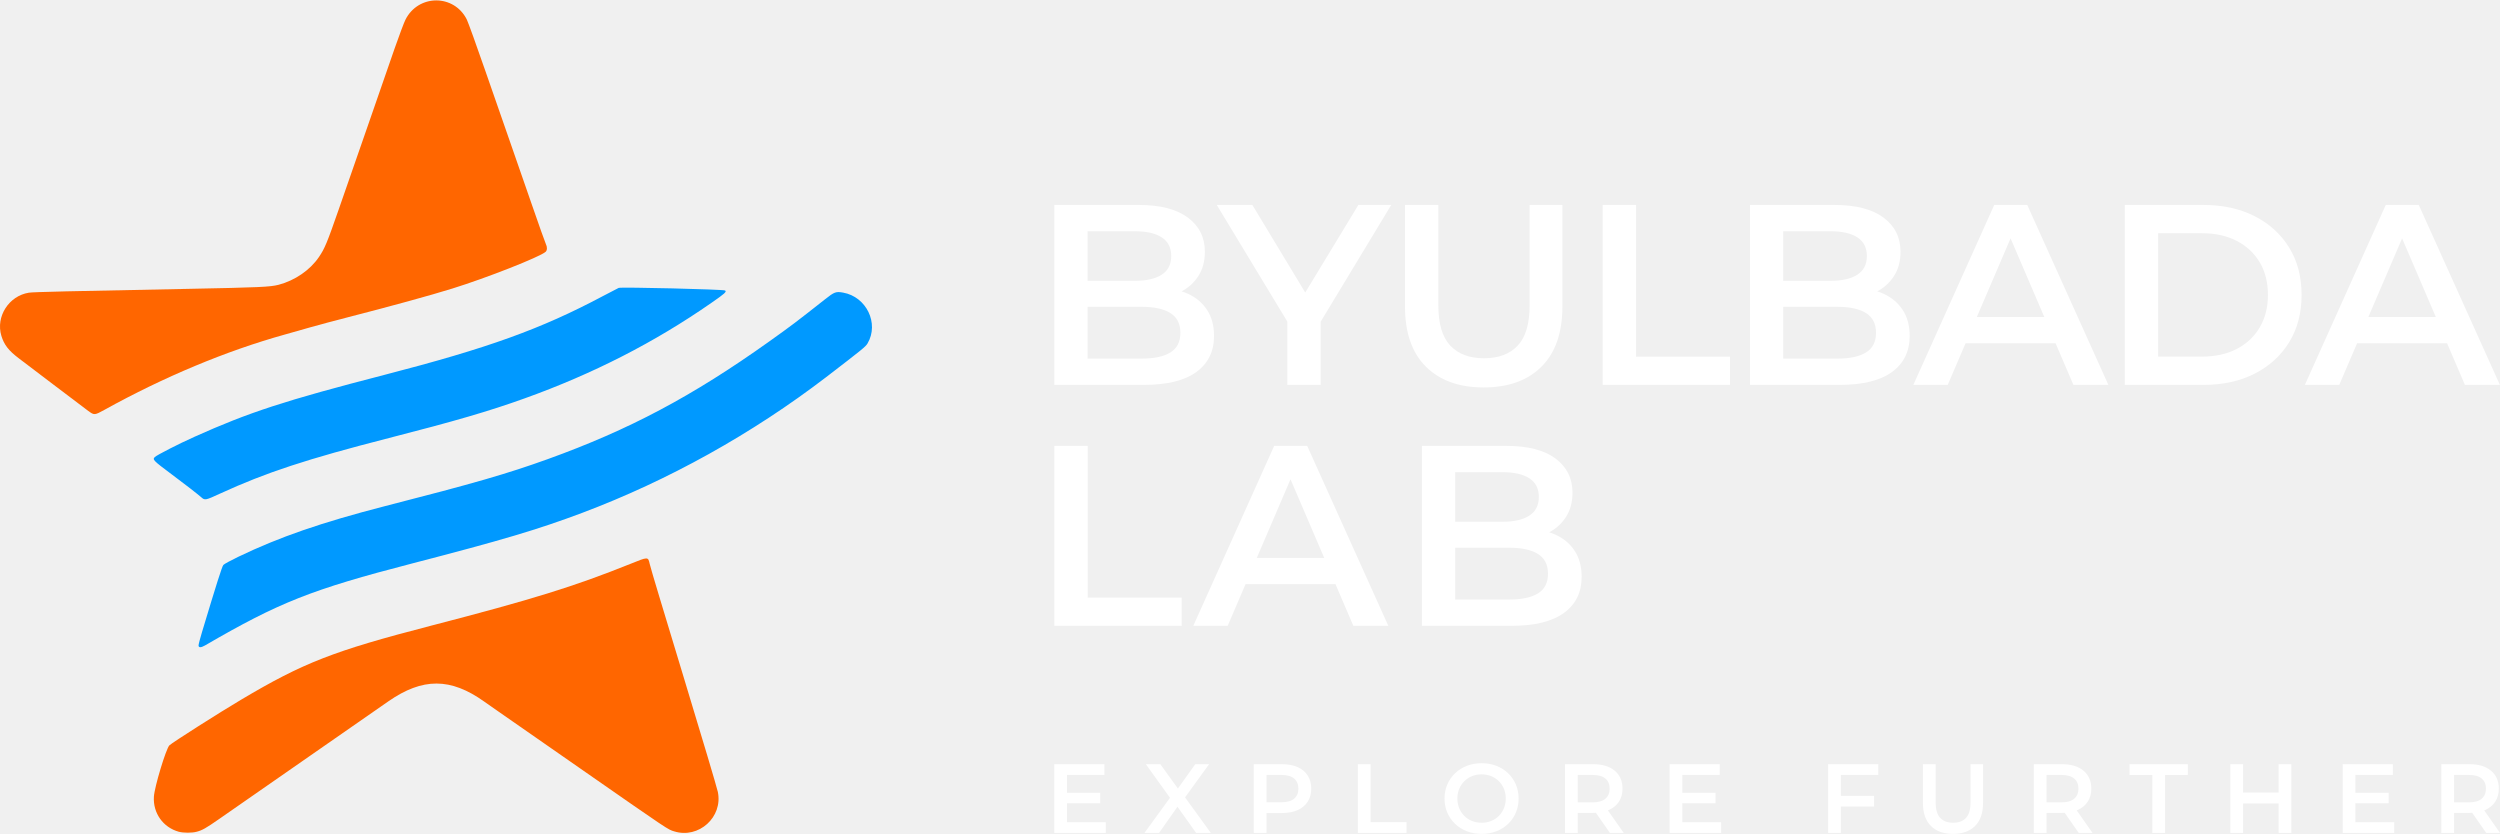
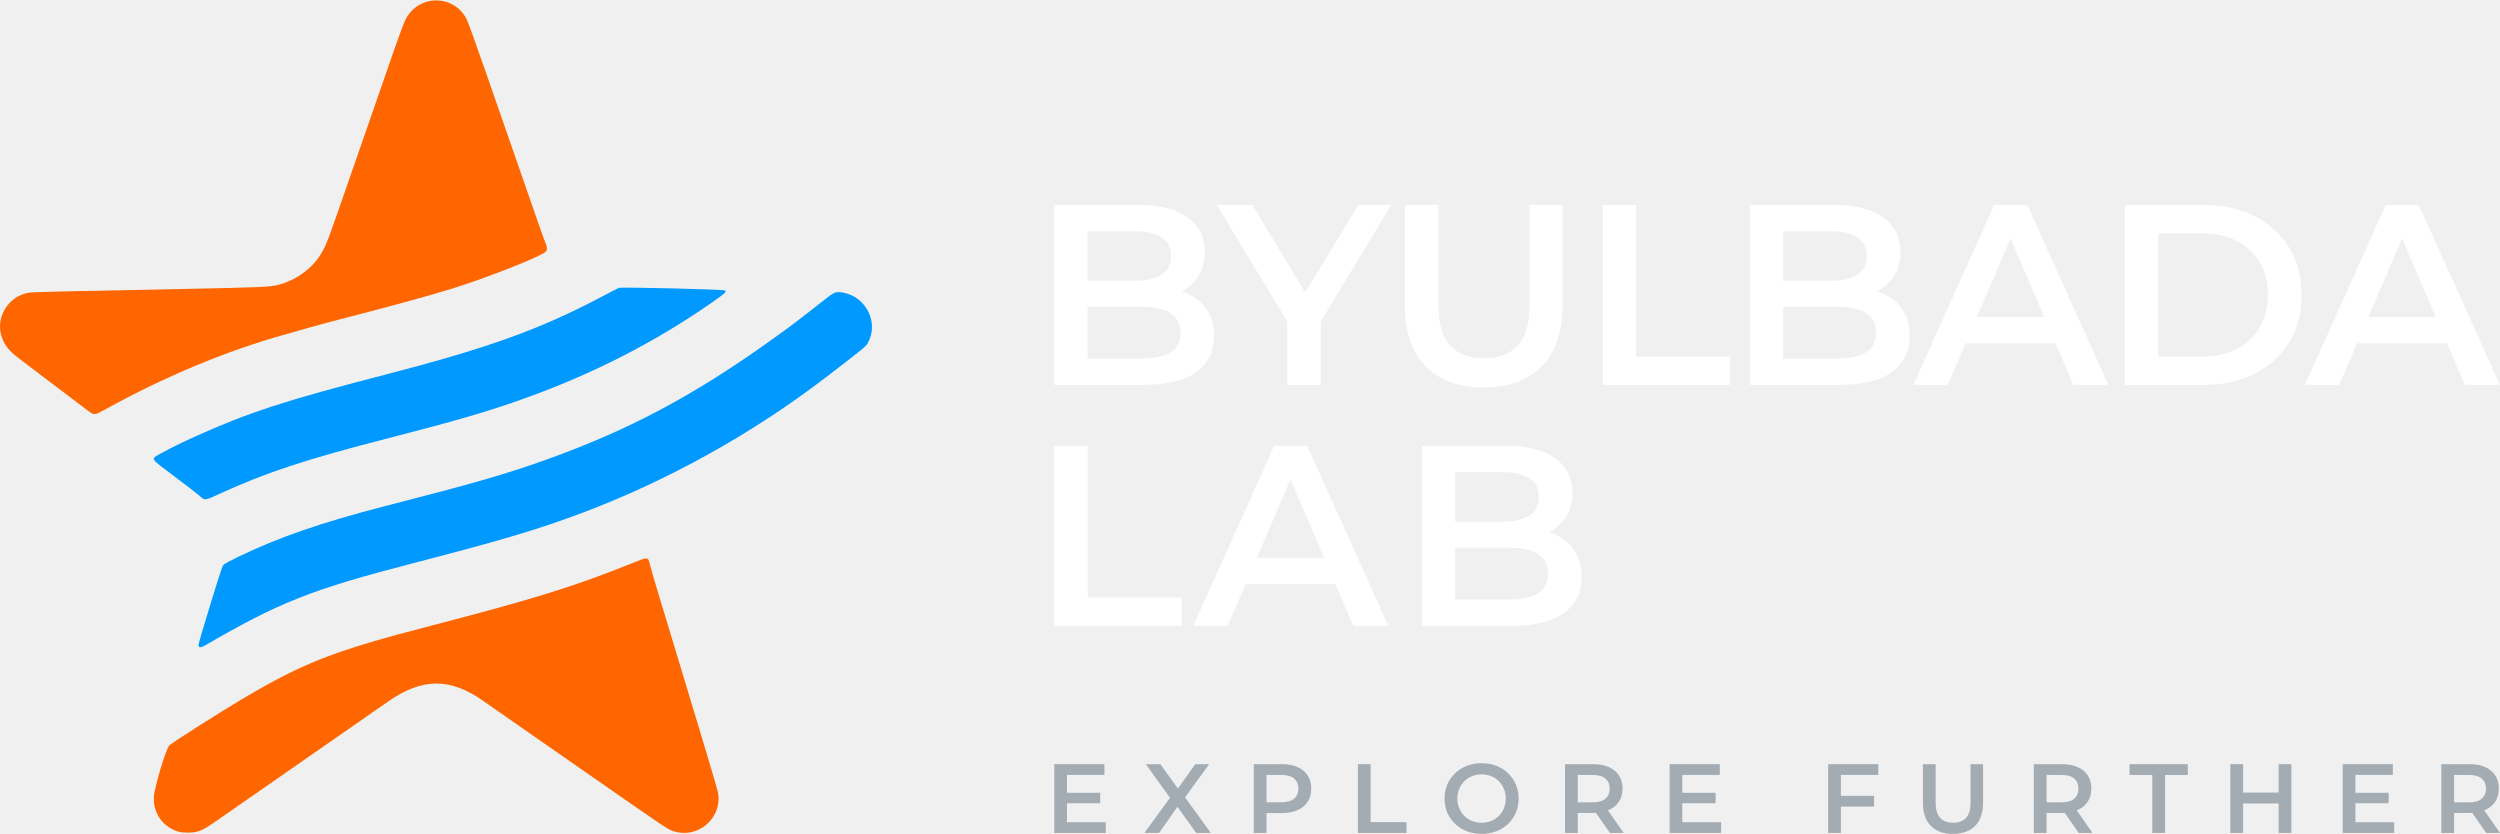
<svg xmlns="http://www.w3.org/2000/svg" viewBox="0 0 1244.79 414.51" width="1245" height="415" role="img" aria-label="BYULBADA LAB">
  <g transform="translate(-39.3962,-28.7216) scale(0.378787)">
    <path d="M339.0,1168.6C318.4,1162.9 305.0,1144.1 306.3,1122.6C307.0,1109.8 322.3,1059.2 326.7,1055.0C330.4,1051.4 392.5,1011.9 420.5,995.3C502.9,946.3 542.3,931.0 670.0,897.9C804.3,863.1 858.7,846.2 932.6,816.5C956.1,807.0 955.9,807.0 958.0,816.4C958.6,819.1 964.2,838.4 970.6,859.4C988.1,917.3 997.6,948.9 1003.0,966.5C1026.5,1043.8 1046.4,1110.5 1047.6,1116.2C1054.5,1149.3 1022.5,1178.2 990.2,1168.1C981.7,1165.5 984.5,1167.4 870.0,1087.7C813.1,1048.1 762.9,1013.2 758.5,1010.1C754.1,1007.1 746.0,1001.4 740.5,997.5C696.3,966.0 659.6,965.9 614.5,997.2C602.8,1005.3 414.9,1136.0 392.0,1151.9C374.9,1163.8 369.9,1166.7 362.5,1168.6C356.4,1170.3 345.0,1170.2 339.0,1168.6ZM220.1,615.5C216.7,613.0 196.1,597.4 174.2,580.8C152.4,564.2 131.8,548.6 128.5,546.1C115.3,536.1 109.4,528.5 105.8,516.7C98.2,491.5 115.6,464.2 142.0,460.0C147.9,459.1 197.8,457.9 350.0,455.0C445.8,453.1 458.9,452.5 470.3,449.6C491.8,443.9 511.6,430.3 523.2,413.2C530.9,401.9 533.9,394.6 549.1,351.0C556.8,328.7 574.2,278.8 587.7,240.0C601.1,201.2 617.0,155.5 622.9,138.5C628.9,121.4 635.2,104.6 637.0,101.1C654.0,67.4 701.0,67.4 717.7,101.1C719.4,104.6 730.4,134.9 742.0,168.5C753.6,202.1 768.1,243.7 774.2,261.0C780.2,278.3 793.0,315.2 802.7,343.0C812.3,370.8 820.8,394.7 821.6,396.2C823.5,399.9 823.4,404.4 821.2,406.3C813.9,412.9 743.7,440.6 698.5,454.6C670.3,463.4 616.4,478.2 562.5,492.0C544.9,496.5 522.2,502.6 512.0,505.5C501.8,508.4 486.8,512.7 478.5,515.0C401.6,536.4 319.5,570.7 241.5,613.9C228.3,621.2 227.9,621.2 220.1,615.5Z" fill="#ff6600" />
    <path d="M365.0,923.6C365.0,922.3 367.0,914.5 369.5,906.3C388.6,842.8 395.9,819.8 397.6,817.9C398.6,816.7 407.4,811.9 417.0,807.3C471.2,781.2 526.8,762.0 610.0,740.6C727.5,710.5 770.7,698.0 824.0,678.8C930.8,640.3 1014.0,596.2 1114.5,524.6C1145.5,502.5 1150.7,498.5 1188.5,468.7C1200.7,459.0 1202.9,458.2 1212.2,459.9C1242.9,465.3 1259.9,500.4 1244.4,526.7C1241.9,531.0 1237.4,534.6 1190.0,571.0C1092.7,645.5 982.4,706.9 869.1,749.5C811.1,771.3 764.1,785.3 645.5,816.0C513.5,850.2 470.9,867.1 373.5,923.7C368.1,926.8 365.0,926.8 365.0,923.6ZM368.3,728.7C363.5,724.5 346.1,711.0 330.5,699.4C305.3,680.6 304.1,679.4 307.6,676.0C310.3,673.4 339.3,658.5 359.5,649.5C431.4,617.2 478.3,601.9 609.5,568.0C746.3,532.6 815.2,507.7 896.3,464.6C906.9,459.0 916.3,454.1 917.3,453.7C920.8,452.4 1054.8,455.6 1057.1,457.1C1059.6,458.6 1056.9,461.1 1039.4,473.2C964.6,525.3 883.3,566.8 793.5,599.0C747.0,615.7 702.5,628.7 615.5,651.0C506.8,678.9 453.6,696.4 393.3,724.1C373.8,733.1 373.3,733.2 368.3,728.7Z" fill="#0099ff" />
  </g>
  <path d="M524.974 191.436V101.836H566.939Q583.047 101.836 591.489 108.15Q599.931 114.463 599.931 125.149Q599.931 132.267 596.601 137.356Q593.27 142.446 587.718 145.183Q582.166 147.921 575.571 147.921L577.908 143.349Q585.507 143.349 591.507 146.07Q597.507 148.792 600.998 154.081Q604.489 159.37 604.489 167.067Q604.489 178.603 595.661 185.02Q586.833 191.436 569.499 191.436ZM541.519 178.341H568.499Q577.838 178.341 582.785 175.267Q587.733 172.193 587.733 165.505Q587.733 158.817 582.785 155.688Q577.838 152.559 568.499 152.559H540.251V139.612H565.072Q573.758 139.612 578.467 136.547Q583.175 133.481 583.175 127.272Q583.175 121.046 578.467 117.989Q573.758 114.932 565.072 114.932H541.519Z" fill="#FFFFFF" />
  <path d="M640.979 191.436V156.041L644.771 166.176L605.85 101.836H623.568L654.877 153.683H644.899L676.352 101.836H692.72L653.832 166.176L657.59 156.041V191.436Z" fill="#FFFFFF" />
  <path d="M738.756 192.704Q720.377 192.704 709.971 182.348Q699.566 171.993 699.566 152.342V101.836H716.177V151.781Q716.177 165.587 722.118 171.881Q728.059 178.175 738.9 178.175Q749.758 178.175 755.691 171.881Q761.624 165.587 761.624 151.781V101.836H777.946V152.342Q777.946 171.993 767.54 182.348Q757.135 192.704 738.756 192.704Z" fill="#FFFFFF" />
  <path d="M797.998 191.436V101.836H814.609V177.374H861.409V191.436Z" fill="#FFFFFF" />
  <path d="M871.342 191.436V101.836H913.307Q929.415 101.836 937.857 108.15Q946.299 114.463 946.299 125.149Q946.299 132.267 942.969 137.356Q939.638 142.446 934.086 145.183Q928.534 147.921 921.939 147.921L924.276 143.349Q931.875 143.349 937.875 146.07Q943.875 148.792 947.366 154.081Q950.857 159.37 950.857 167.067Q950.857 178.603 942.029 185.02Q933.201 191.436 915.867 191.436ZM887.887 178.341H914.867Q924.206 178.341 929.153 175.267Q934.101 172.193 934.101 165.505Q934.101 158.817 929.153 155.688Q924.206 152.559 914.867 152.559H886.619V139.612H911.44Q920.126 139.612 924.835 136.547Q929.543 133.481 929.543 127.272Q929.543 121.046 924.835 117.989Q920.126 114.932 911.44 114.932H887.887Z" fill="#FFFFFF" />
  <path d="M952.684 191.436 992.967 101.836H1009.401L1049.795 191.436H1032.382L997.77 110.712H1004.42L969.808 191.436ZM971.3 170.694 975.748 157.627H1024.096L1028.656 170.694Z" fill="#FFFFFF" />
  <path d="M1057.966 191.436V101.836H1097.11Q1111.641 101.836 1122.643 107.444Q1133.644 113.051 1139.822 123.091Q1145.999 133.13 1145.999 146.636Q1145.999 160.126 1139.822 170.174Q1133.644 180.222 1122.643 185.829Q1111.641 191.436 1097.11 191.436ZM1074.577 177.358H1096.276Q1106.354 177.358 1113.717 173.533Q1121.081 169.707 1125.162 162.79Q1129.243 155.872 1129.243 146.636Q1129.243 137.273 1125.162 130.419Q1121.081 123.566 1113.717 119.74Q1106.354 115.915 1096.276 115.915H1074.577Z" fill="#FFFFFF" />
  <path d="M1147.628 191.436 1187.911 101.836H1204.345L1244.739 191.436H1227.326L1192.714 110.712H1199.364L1164.752 191.436ZM1166.244 170.694 1170.692 157.627H1219.04L1223.6 170.694Z" fill="#FFFFFF" />
  <path d="M524.974 311.398V221.798H541.585V297.336H588.385V311.398Z" fill="#FFFFFF" />
  <path d="M594.156 311.398 634.439 221.798H650.873L691.267 311.398H673.854L639.242 230.673H645.892L611.28 311.398ZM612.772 290.655 617.22 277.588H665.568L670.128 290.655Z" fill="#FFFFFF" />
  <path d="M708.014 311.398V221.798H749.979Q766.087 221.798 774.529 228.111Q782.971 234.425 782.971 245.111Q782.971 252.229 779.641 257.318Q776.31 262.407 770.758 265.145Q765.206 267.883 758.611 267.883L760.948 263.311Q768.547 263.311 774.547 266.032Q780.547 268.753 784.038 274.043Q787.529 279.332 787.529 287.028Q787.529 298.565 778.701 304.982Q769.873 311.398 752.539 311.398ZM724.559 298.302H751.539Q760.878 298.302 765.825 295.229Q770.773 292.155 770.773 285.467Q770.773 278.779 765.825 275.65Q760.878 272.52 751.539 272.52H723.291V259.574H748.112Q756.798 259.574 761.507 256.508Q766.215 253.443 766.215 247.234Q766.215 241.008 761.507 237.951Q756.798 234.894 748.112 234.894H724.559Z" fill="#FFFFFF" />
-   <path d="M524.939 414.515V380.287H549.908V385.628H531.259V409.174H550.586V414.515ZM530.775 399.737V394.533H547.818V399.737Z" fill="#FFFFFF" />
-   <path d="M569.839 414.515 584.286 394.643 584.28 399.433 570.535 380.287H577.745L587.968 394.448L584.997 394.497L595.153 380.287H602.038L588.378 399.121V394.508L602.899 414.515H595.572L584.838 399.469L587.698 399.463L577.117 414.515Z" fill="#FFFFFF" />
-   <path d="M624.264 414.515V380.287H638.315Q642.852 380.287 646.114 381.746Q649.376 383.204 651.134 385.943Q652.891 388.682 652.891 392.472Q652.891 396.22 651.134 398.956Q649.376 401.692 646.114 403.153Q642.852 404.614 638.315 404.614H627.775L630.61 401.677V414.515ZM630.61 402.352 627.775 399.249H638.05Q642.234 399.249 644.363 397.471Q646.491 395.693 646.491 392.472Q646.491 389.209 644.363 387.431Q642.234 385.653 638.05 385.653H627.775L630.61 382.55Z" fill="#FFFFFF" />
-   <path d="M676.103 414.515V380.287H682.448V409.143H700.326V414.515Z" fill="#FFFFFF" />
-   <path d="M737.73 414.999Q733.751 414.999 730.367 413.679Q726.983 412.359 724.498 409.981Q722.013 407.603 720.634 404.401Q719.255 401.2 719.255 397.398Q719.255 393.596 720.634 390.399Q722.013 387.202 724.503 384.816Q726.994 382.431 730.362 381.117Q733.731 379.803 737.718 379.803Q741.71 379.803 745.064 381.11Q748.418 382.416 750.899 384.788Q753.381 387.159 754.759 390.371Q756.138 393.583 756.138 397.402Q756.138 401.222 754.759 404.434Q753.381 407.646 750.899 410.016Q748.418 412.386 745.064 413.692Q741.71 414.999 737.73 414.999ZM737.718 409.449Q740.311 409.449 742.495 408.558Q744.679 407.667 746.302 406.041Q747.925 404.415 748.831 402.217Q749.737 400.019 749.737 397.388Q749.737 394.758 748.836 392.576Q747.935 390.395 746.31 388.766Q744.685 387.138 742.498 386.246Q740.311 385.353 737.718 385.353Q735.125 385.353 732.928 386.247Q730.731 387.141 729.099 388.772Q727.467 390.402 726.561 392.587Q725.656 394.772 725.656 397.387Q725.656 400.002 726.56 402.2Q727.463 404.398 729.092 406.039Q730.72 407.679 732.922 408.564Q735.125 409.449 737.718 409.449Z" fill="#FFFFFF" />
-   <path d="M779.242 414.515V380.287H793.23Q800.08 380.287 803.975 383.525Q807.869 386.762 807.869 392.472Q807.869 396.22 806.111 398.931Q804.353 401.643 801.091 403.095Q797.83 404.547 793.293 404.547H782.752L785.587 401.677V414.515ZM801.603 414.515 792.937 402.089H799.754L808.475 414.515ZM785.587 402.352 782.752 399.291H793.028Q797.212 399.291 799.34 397.492Q801.469 395.693 801.469 392.472Q801.469 389.209 799.34 387.431Q797.212 385.653 793.028 385.653H782.752L785.587 382.55Z" fill="#FFFFFF" />
-   <path d="M831.325 414.515V380.287H856.294V385.628H837.645V409.174H856.973V414.515ZM837.161 399.737V394.533H854.204V399.737Z" fill="#FFFFFF" />
-   <path d="M910.261 414.515V380.287H935.23V385.628H916.606V414.515ZM916.079 401.391V396.05H933.14V401.391Z" fill="#FFFFFF" />
-   <path d="M972.425 414.999Q965.404 414.999 961.429 411.043Q957.454 407.087 957.454 399.581V380.287H963.8V399.366Q963.8 404.64 966.069 407.044Q968.338 409.449 972.48 409.449Q976.628 409.449 978.894 407.044Q981.16 404.64 981.16 399.366V380.287H987.395V399.581Q987.395 407.087 983.42 411.043Q979.445 414.999 972.425 414.999Z" fill="#FFFFFF" />
-   <path d="M1012.666 414.515V380.287H1026.654Q1033.505 380.287 1037.399 383.525Q1041.294 386.762 1041.294 392.472Q1041.294 396.22 1039.536 398.931Q1037.778 401.643 1034.516 403.095Q1031.254 404.547 1026.718 404.547H1016.177L1019.012 401.677V414.515ZM1035.027 414.515 1026.361 402.089H1033.179L1041.899 414.515ZM1019.012 402.352 1016.177 399.291H1026.453Q1030.637 399.291 1032.765 397.492Q1034.893 395.693 1034.893 392.472Q1034.893 389.209 1032.765 387.431Q1030.637 385.653 1026.453 385.653H1016.177L1019.012 382.55Z" fill="#FFFFFF" />
-   <path d="M1071.671 414.515V385.659H1060.327V380.287H1089.36V385.659H1078.016V414.515Z" fill="#FFFFFF" />
-   <path d="M1134.554 414.515V380.287H1140.9V414.515ZM1110.525 414.515V380.287H1116.87V414.515ZM1116.343 399.856V394.415H1135.039V399.856Z" fill="#FFFFFF" />
-   <path d="M1166.471 414.515V380.287H1191.44V385.628H1172.791V409.174H1192.118V414.515ZM1172.307 399.737V394.533H1189.35V399.737Z" fill="#FFFFFF" />
-   <path d="M1215.571 414.515V380.287H1229.559Q1236.41 380.287 1240.304 383.525Q1244.198 386.762 1244.198 392.472Q1244.198 396.22 1242.44 398.931Q1240.682 401.643 1237.421 403.095Q1234.159 404.547 1229.622 404.547H1219.081L1221.917 401.677V414.515ZM1237.932 414.515 1229.266 402.089H1236.083L1244.804 414.515ZM1221.917 402.352 1219.081 399.291H1229.357Q1233.541 399.291 1235.669 397.492Q1237.798 395.693 1237.798 392.472Q1237.798 389.209 1235.669 387.431Q1233.541 385.653 1229.357 385.653H1219.081L1221.917 382.55Z" fill="#FFFFFF" />
+   <path d="M524.939 414.515V380.287H549.908V385.628H531.259V409.174H550.586V414.515ZM530.775 399.737V394.533H547.818V399.737Z" fill="#A3ABB3" />
+   <path d="M569.839 414.515 584.286 394.643 584.28 399.433 570.535 380.287H577.745L587.968 394.448L584.997 394.497L595.153 380.287H602.038L588.378 399.121V394.508L602.899 414.515H595.572L584.838 399.469L587.698 399.463L577.117 414.515Z" fill="#A3ABB3" />
+   <path d="M624.264 414.515V380.287H638.315Q642.852 380.287 646.114 381.746Q649.376 383.204 651.134 385.943Q652.891 388.682 652.891 392.472Q652.891 396.22 651.134 398.956Q649.376 401.692 646.114 403.153Q642.852 404.614 638.315 404.614H627.775L630.61 401.677V414.515ZM630.61 402.352 627.775 399.249H638.05Q642.234 399.249 644.363 397.471Q646.491 395.693 646.491 392.472Q646.491 389.209 644.363 387.431Q642.234 385.653 638.05 385.653H627.775L630.61 382.55Z" fill="#A3ABB3" />
+   <path d="M676.103 414.515V380.287H682.448V409.143H700.326V414.515Z" fill="#A3ABB3" />
+   <path d="M737.73 414.999Q733.751 414.999 730.367 413.679Q726.983 412.359 724.498 409.981Q722.013 407.603 720.634 404.401Q719.255 401.2 719.255 397.398Q719.255 393.596 720.634 390.399Q722.013 387.202 724.503 384.816Q726.994 382.431 730.362 381.117Q733.731 379.803 737.718 379.803Q741.71 379.803 745.064 381.11Q748.418 382.416 750.899 384.788Q753.381 387.159 754.759 390.371Q756.138 393.583 756.138 397.402Q756.138 401.222 754.759 404.434Q753.381 407.646 750.899 410.016Q748.418 412.386 745.064 413.692Q741.71 414.999 737.73 414.999ZM737.718 409.449Q740.311 409.449 742.495 408.558Q744.679 407.667 746.302 406.041Q747.925 404.415 748.831 402.217Q749.737 400.019 749.737 397.388Q749.737 394.758 748.836 392.576Q747.935 390.395 746.31 388.766Q744.685 387.138 742.498 386.246Q740.311 385.353 737.718 385.353Q735.125 385.353 732.928 386.247Q730.731 387.141 729.099 388.772Q727.467 390.402 726.561 392.587Q725.656 394.772 725.656 397.387Q725.656 400.002 726.56 402.2Q727.463 404.398 729.092 406.039Q730.72 407.679 732.922 408.564Q735.125 409.449 737.718 409.449Z" fill="#A3ABB3" />
+   <path d="M779.242 414.515V380.287H793.23Q800.08 380.287 803.975 383.525Q807.869 386.762 807.869 392.472Q807.869 396.22 806.111 398.931Q804.353 401.643 801.091 403.095Q797.83 404.547 793.293 404.547H782.752L785.587 401.677V414.515ZM801.603 414.515 792.937 402.089H799.754L808.475 414.515ZM785.587 402.352 782.752 399.291H793.028Q797.212 399.291 799.34 397.492Q801.469 395.693 801.469 392.472Q801.469 389.209 799.34 387.431Q797.212 385.653 793.028 385.653H782.752L785.587 382.55Z" fill="#A3ABB3" />
+   <path d="M831.325 414.515V380.287H856.294V385.628H837.645V409.174H856.973V414.515ZM837.161 399.737V394.533H854.204V399.737Z" fill="#A3ABB3" />
+   <path d="M910.261 414.515V380.287H935.23V385.628H916.606V414.515ZM916.079 401.391V396.05H933.14V401.391Z" fill="#A3ABB3" />
+   <path d="M972.425 414.999Q965.404 414.999 961.429 411.043Q957.454 407.087 957.454 399.581V380.287H963.8V399.366Q963.8 404.64 966.069 407.044Q968.338 409.449 972.48 409.449Q976.628 409.449 978.894 407.044Q981.16 404.64 981.16 399.366V380.287H987.395V399.581Q987.395 407.087 983.42 411.043Q979.445 414.999 972.425 414.999Z" fill="#A3ABB3" />
+   <path d="M1012.666 414.515V380.287H1026.654Q1033.505 380.287 1037.399 383.525Q1041.294 386.762 1041.294 392.472Q1041.294 396.22 1039.536 398.931Q1037.778 401.643 1034.516 403.095Q1031.254 404.547 1026.718 404.547H1016.177L1019.012 401.677V414.515ZM1035.027 414.515 1026.361 402.089H1033.179L1041.899 414.515ZM1019.012 402.352 1016.177 399.291H1026.453Q1030.637 399.291 1032.765 397.492Q1034.893 395.693 1034.893 392.472Q1034.893 389.209 1032.765 387.431Q1030.637 385.653 1026.453 385.653H1016.177L1019.012 382.55Z" fill="#A3ABB3" />
+   <path d="M1071.671 414.515V385.659H1060.327V380.287H1089.36V385.659H1078.016V414.515Z" fill="#A3ABB3" />
+   <path d="M1134.554 414.515V380.287H1140.9V414.515ZM1110.525 414.515V380.287H1116.87V414.515ZM1116.343 399.856V394.415H1135.039V399.856Z" fill="#A3ABB3" />
+   <path d="M1166.471 414.515V380.287H1191.44V385.628H1172.791V409.174H1192.118V414.515ZM1172.307 399.737V394.533H1189.35V399.737Z" fill="#A3ABB3" />
+   <path d="M1215.571 414.515V380.287H1229.559Q1236.41 380.287 1240.304 383.525Q1244.198 386.762 1244.198 392.472Q1244.198 396.22 1242.44 398.931Q1240.682 401.643 1237.421 403.095Q1234.159 404.547 1229.622 404.547H1219.081L1221.917 401.677V414.515ZM1237.932 414.515 1229.266 402.089H1236.083L1244.804 414.515ZM1221.917 402.352 1219.081 399.291H1229.357Q1233.541 399.291 1235.669 397.492Q1237.798 395.693 1237.798 392.472Q1237.798 389.209 1235.669 387.431Q1233.541 385.653 1229.357 385.653H1219.081L1221.917 382.55Z" fill="#A3ABB3" />
</svg>
